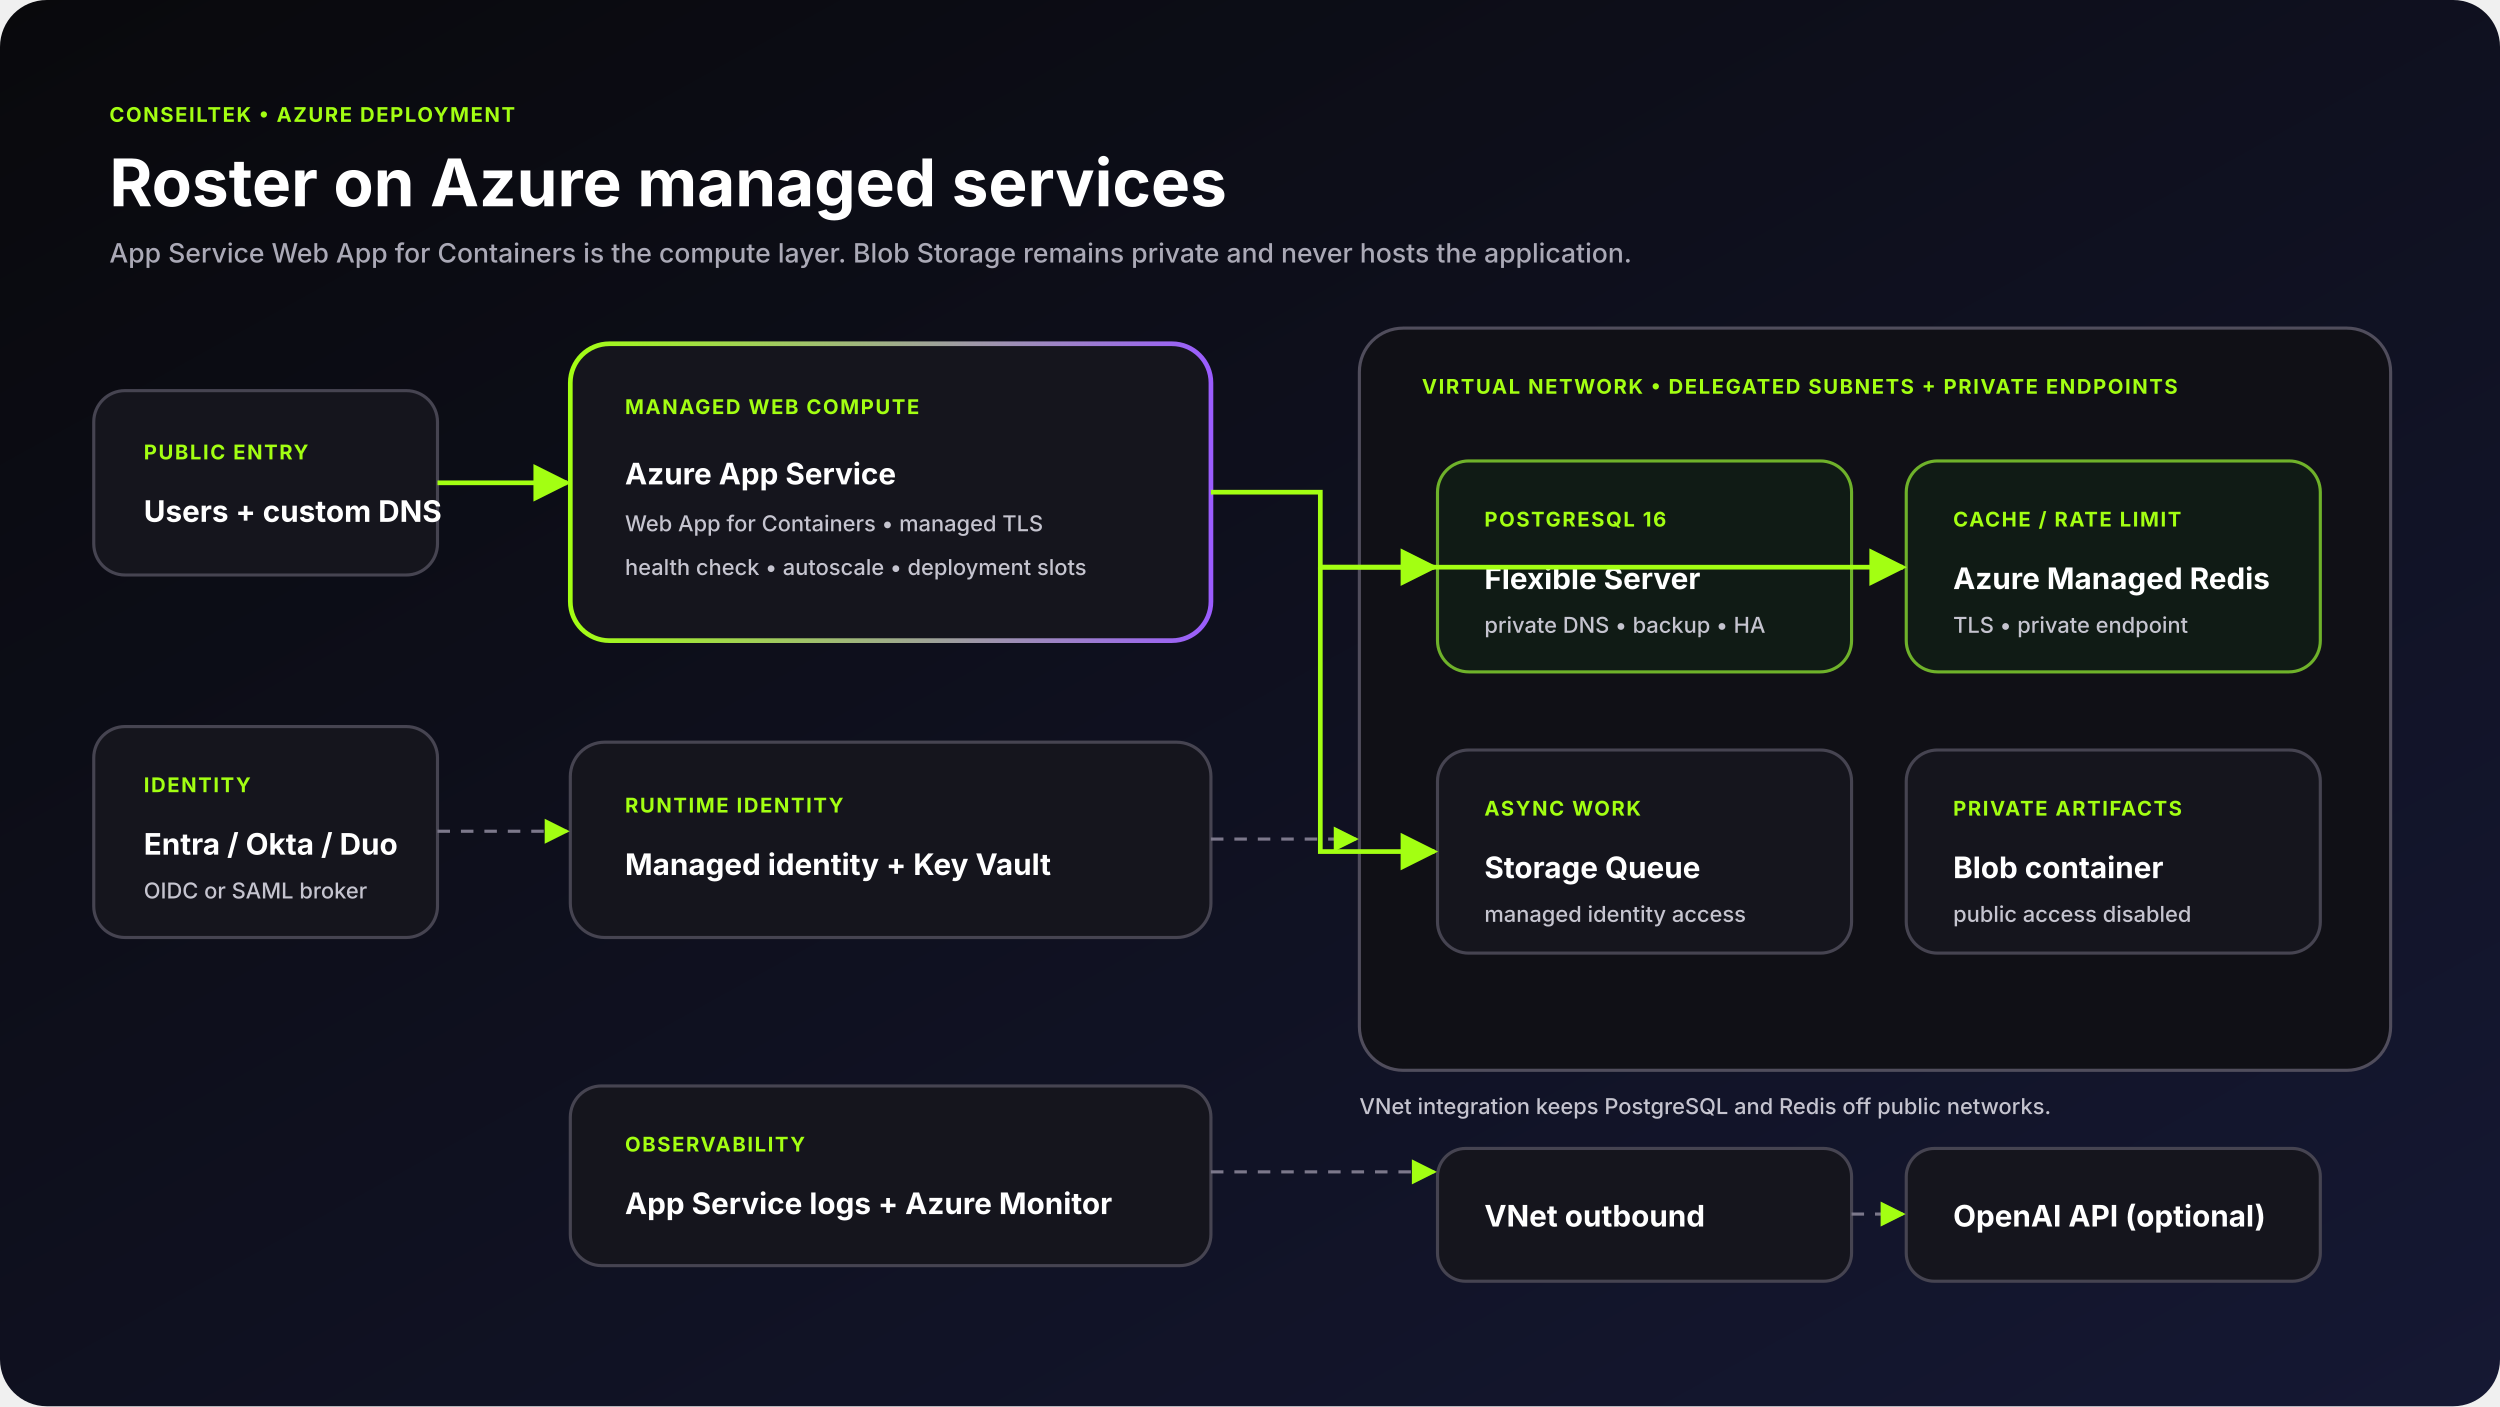
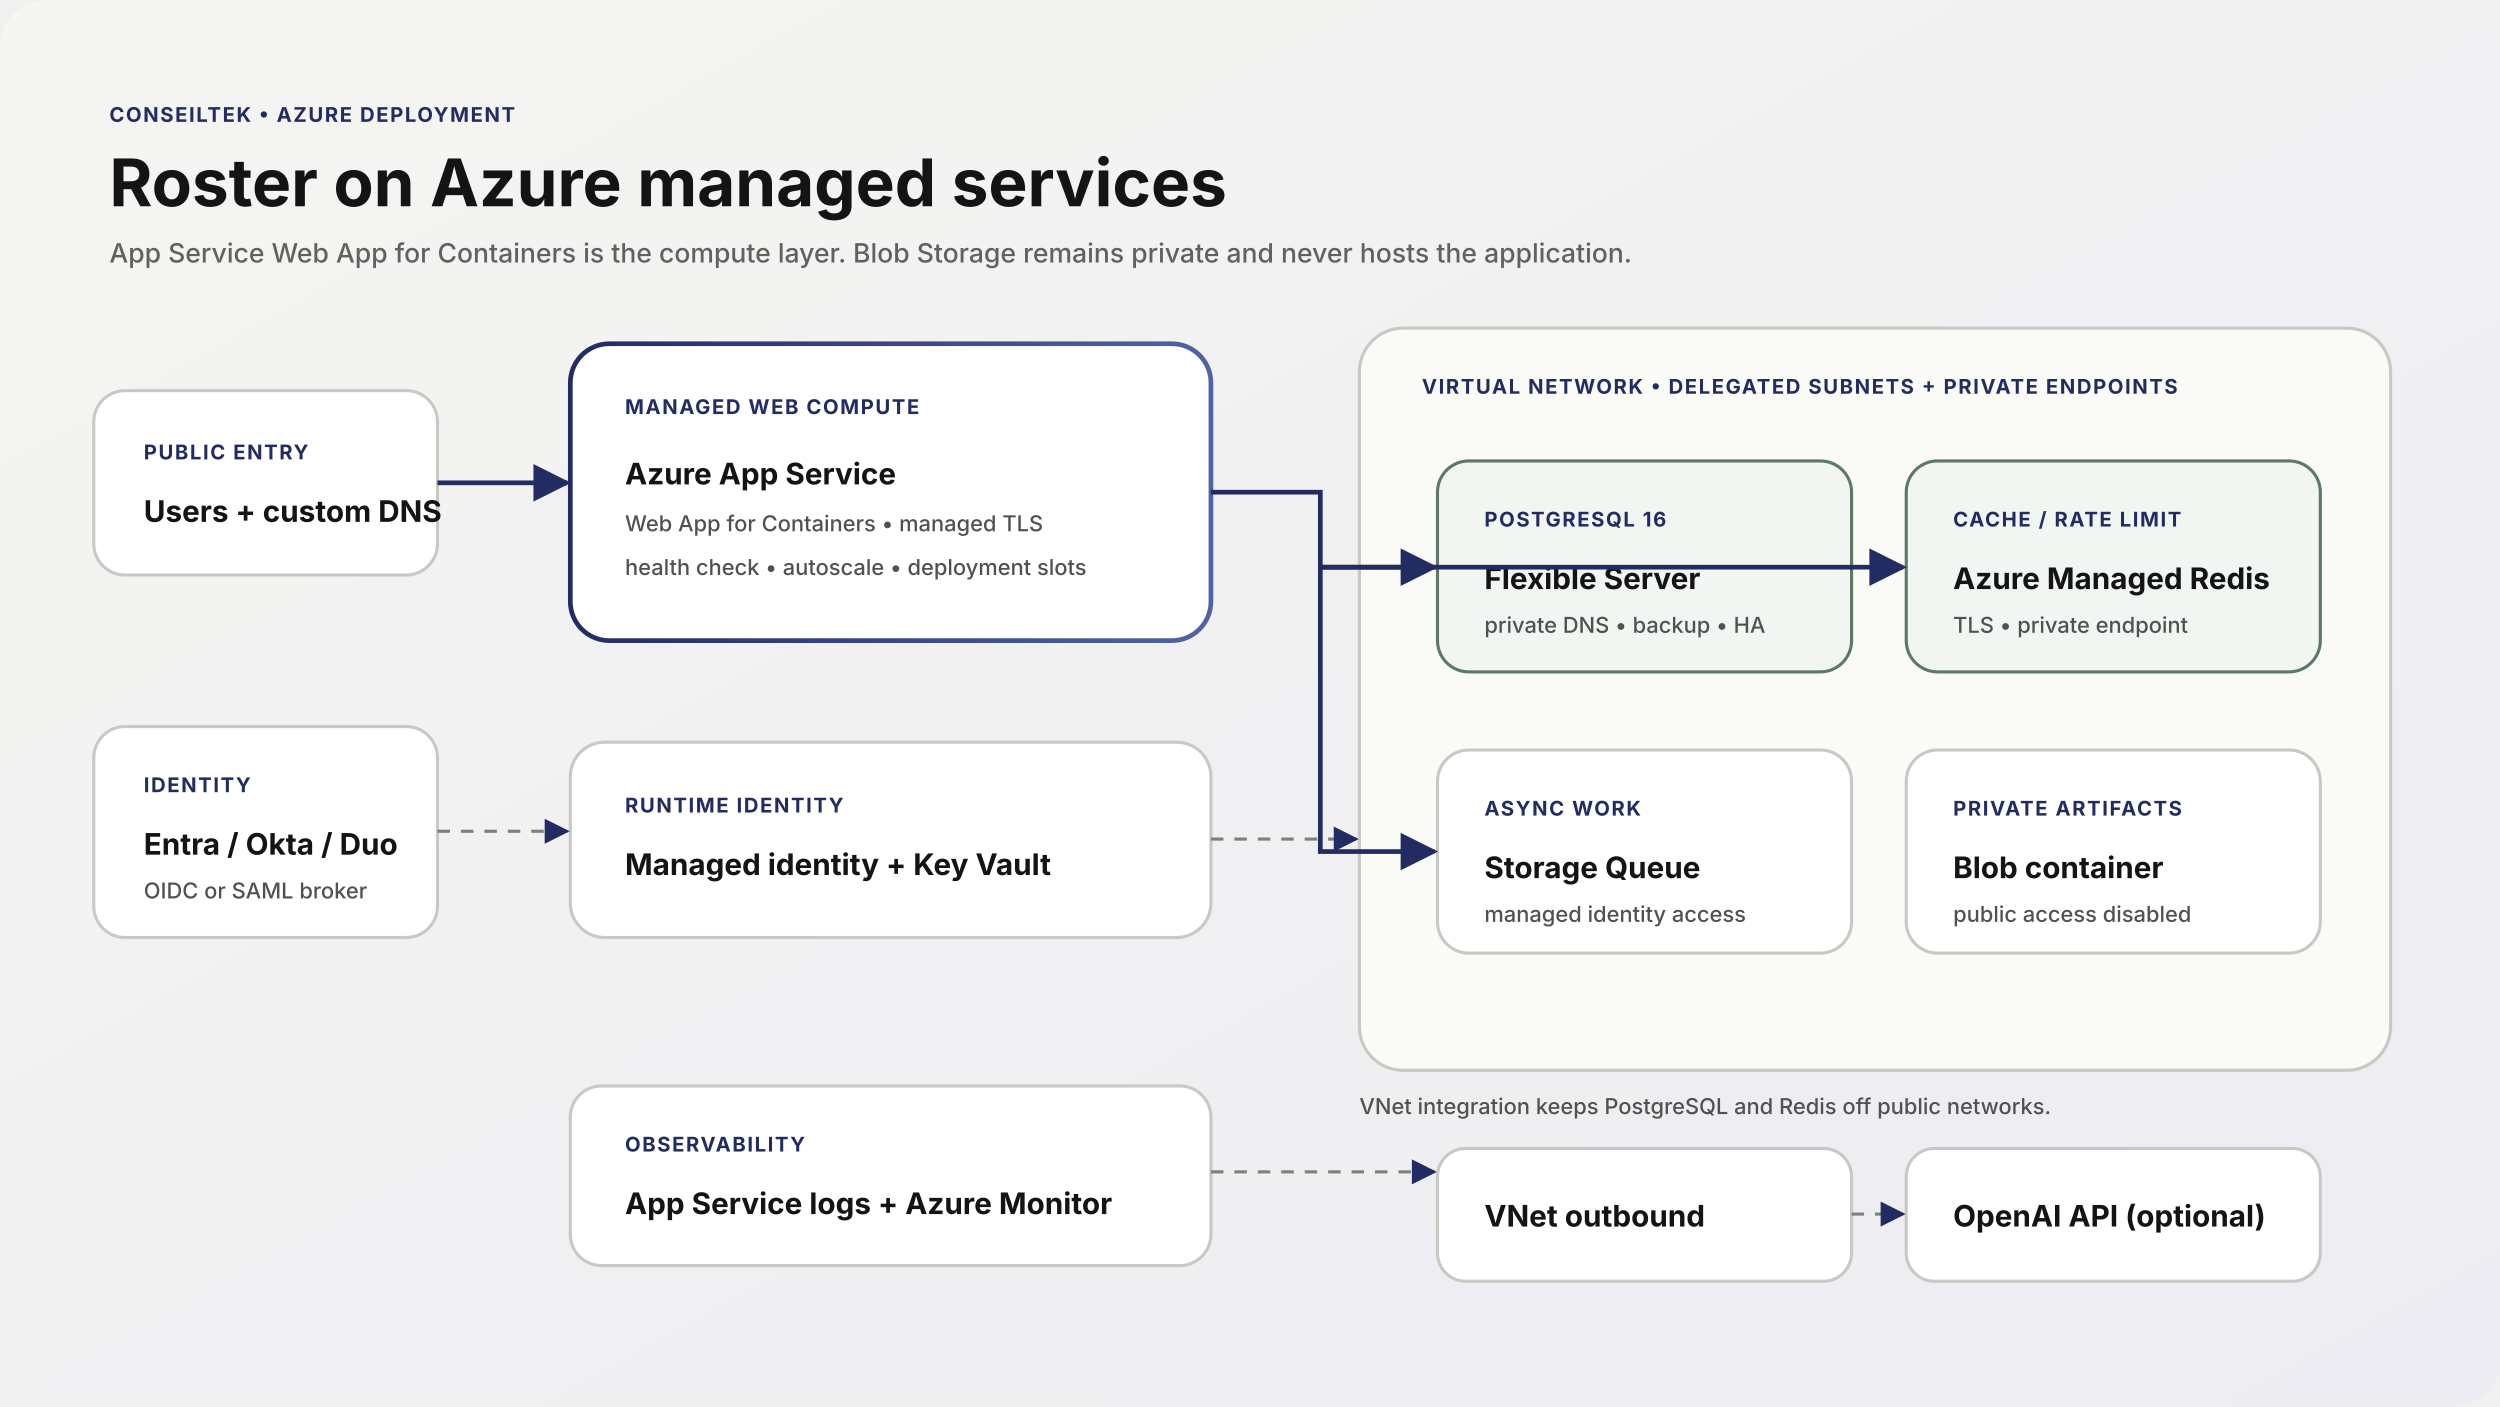
<svg xmlns="http://www.w3.org/2000/svg" width="1600" height="900" viewBox="0 0 1600 900" role="img" aria-labelledby="title desc">
  <defs>
    <linearGradient id="bg" x2="1" y2="1">
-       <stop stop-color="#09090c" />
-       <stop offset="1" stop-color="#151833" />
+       <stop stop-color="#f5f5f2" />
+       <stop offset="1" stop-color="#ececf2" />
    </linearGradient>
    <linearGradient id="g" x2="1">
-       <stop stop-color="#a3ff12" />
-       <stop offset="1" stop-color="#9b5cff" />
+       <stop stop-color="#222c62" />
+       <stop offset="1" stop-color="#5262a3" />
    </linearGradient>
    <marker id="a" viewBox="0 0 10 10" refX="9" refY="5" markerWidth="8" markerHeight="8" orient="auto">
-       <path d="M0 0l10 5-10 5z" fill="#a3ff12" />
+       <path d="M0 0l10 5-10 5z" fill="#222c62" />
    </marker>
-     <style>.title{font:700 42px Inter,Arial;fill:#fff}.sub{font:500 17px Inter,Arial;fill:#aaa9b6}.h{font:700 19px Inter,Arial;fill:#fff}.t{font:500 14px Inter,Arial;fill:#c5c4cf}.tiny{font:700 13px Inter,Arial;fill:#a3ff12;letter-spacing:1px}.b{fill:#15151d;stroke:#464451;stroke-width:2}.p{fill:#15151d;stroke:url(#g);stroke-width:3}.d{fill:#101b15;stroke:#6fb22a;stroke-width:2}.line{fill:none;stroke:#a3ff12;stroke-width:3;marker-end:url(#a)}.dash{fill:none;stroke:#7c788b;stroke-width:2;stroke-dasharray:8 7;marker-end:url(#a)}</style>
+     <style>.title{font:700 42px Inter,Arial;fill:#141414}.sub{font:500 17px Inter,Arial;fill:#5f625f}.h{font:700 19px Inter,Arial;fill:#141414}.t{font:500 14px Inter,Arial;fill:#4f524f}.tiny{font:700 13px Inter,Arial;fill:#222c62;letter-spacing:1px}.b{fill:#ffffff;stroke:#c8c9c4;stroke-width:2}.p{fill:#ffffff;stroke:url(#g);stroke-width:3}.d{fill:#f2f6f3;stroke:#5d7865;stroke-width:2}.line{fill:none;stroke:#222c62;stroke-width:3;marker-end:url(#a)}.dash{fill:none;stroke:#7d807c;stroke-width:2;stroke-dasharray:8 7;marker-end:url(#a)}</style>
  </defs>
  <rect width="1600" height="900" rx="30" fill="url(#bg)" />
  <text x="70" y="78" class="tiny">CONSEILTEK • AZURE DEPLOYMENT</text>
  <text x="70" y="132" class="title">Roster on Azure managed services</text>
  <text x="70" y="168" class="sub">App Service Web App for Containers is the compute layer. Blob Storage remains private and never hosts the application.</text>
  <rect x="60" y="250" width="220" height="118" rx="20" class="b" />
  <text x="92" y="294" class="tiny">PUBLIC ENTRY</text>
  <text x="92" y="334" class="h">Users + custom DNS</text>
  <rect x="60" y="465" width="220" height="135" rx="20" class="b" />
  <text x="92" y="507" class="tiny">IDENTITY</text>
  <text x="92" y="547" class="h">Entra / Okta / Duo</text>
  <text x="92" y="575" class="t">OIDC or SAML broker</text>
  <rect x="365" y="220" width="410" height="190" rx="25" class="p" />
  <text x="400" y="265" class="tiny">MANAGED WEB COMPUTE</text>
  <text x="400" y="310" class="h">Azure App Service</text>
  <text x="400" y="340" class="t">Web App for Containers • managed TLS</text>
  <text x="400" y="368" class="t">health check • autoscale • deployment slots</text>
  <rect x="365" y="475" width="410" height="125" rx="22" class="b" />
  <text x="400" y="520" class="tiny">RUNTIME IDENTITY</text>
  <text x="400" y="560" class="h">Managed identity + Key Vault</text>
-   <rect x="870" y="210" width="660" height="475" rx="28" fill="#101016" stroke="#504d5c" stroke-width="2" />
+   <rect x="870" y="210" width="660" height="475" rx="28" fill="#fafaf7" stroke="#c8c9c4" stroke-width="2" />
  <text x="910" y="252" class="tiny">VIRTUAL NETWORK • DELEGATED SUBNETS + PRIVATE ENDPOINTS</text>
  <rect x="920" y="295" width="265" height="135" rx="20" class="d" />
  <text x="950" y="337" class="tiny">POSTGRESQL 16</text>
  <text x="950" y="377" class="h">Flexible Server</text>
  <text x="950" y="405" class="t">private DNS • backup • HA</text>
  <rect x="1220" y="295" width="265" height="135" rx="20" class="d" />
  <text x="1250" y="337" class="tiny">CACHE / RATE LIMIT</text>
  <text x="1250" y="377" class="h">Azure Managed Redis</text>
  <text x="1250" y="405" class="t">TLS • private endpoint</text>
  <rect x="920" y="480" width="265" height="130" rx="20" class="b" />
  <text x="950" y="522" class="tiny">ASYNC WORK</text>
  <text x="950" y="562" class="h">Storage Queue</text>
  <text x="950" y="590" class="t">managed identity access</text>
  <rect x="1220" y="480" width="265" height="130" rx="20" class="b" />
  <text x="1250" y="522" class="tiny">PRIVATE ARTIFACTS</text>
  <text x="1250" y="562" class="h">Blob container</text>
  <text x="1250" y="590" class="t">public access disabled</text>
  <rect x="365" y="695" width="410" height="115" rx="20" class="b" />
  <text x="400" y="737" class="tiny">OBSERVABILITY</text>
  <text x="400" y="777" class="h">App Service logs + Azure Monitor</text>
  <rect x="920" y="735" width="265" height="85" rx="18" class="b" />
  <text x="950" y="785" class="h">VNet outbound</text>
  <rect x="1220" y="735" width="265" height="85" rx="18" class="b" />
  <text x="1250" y="785" class="h">OpenAI API (optional)</text>
  <path d="M280 309H363" class="line" />
  <path d="M280 532H363" class="dash" />
  <path d="M775 315H845V363H918" class="line" />
  <path d="M845 363V545H918" class="line" />
  <path d="M845 363H1218" class="line" />
  <path d="M775 537H868" class="dash" />
  <path d="M775 750H918" class="dash" />
  <path d="M1185 777H1218" class="dash" />
  <text x="870" y="713" class="t">VNet integration keeps PostgreSQL and Redis off public networks.</text>
</svg>
